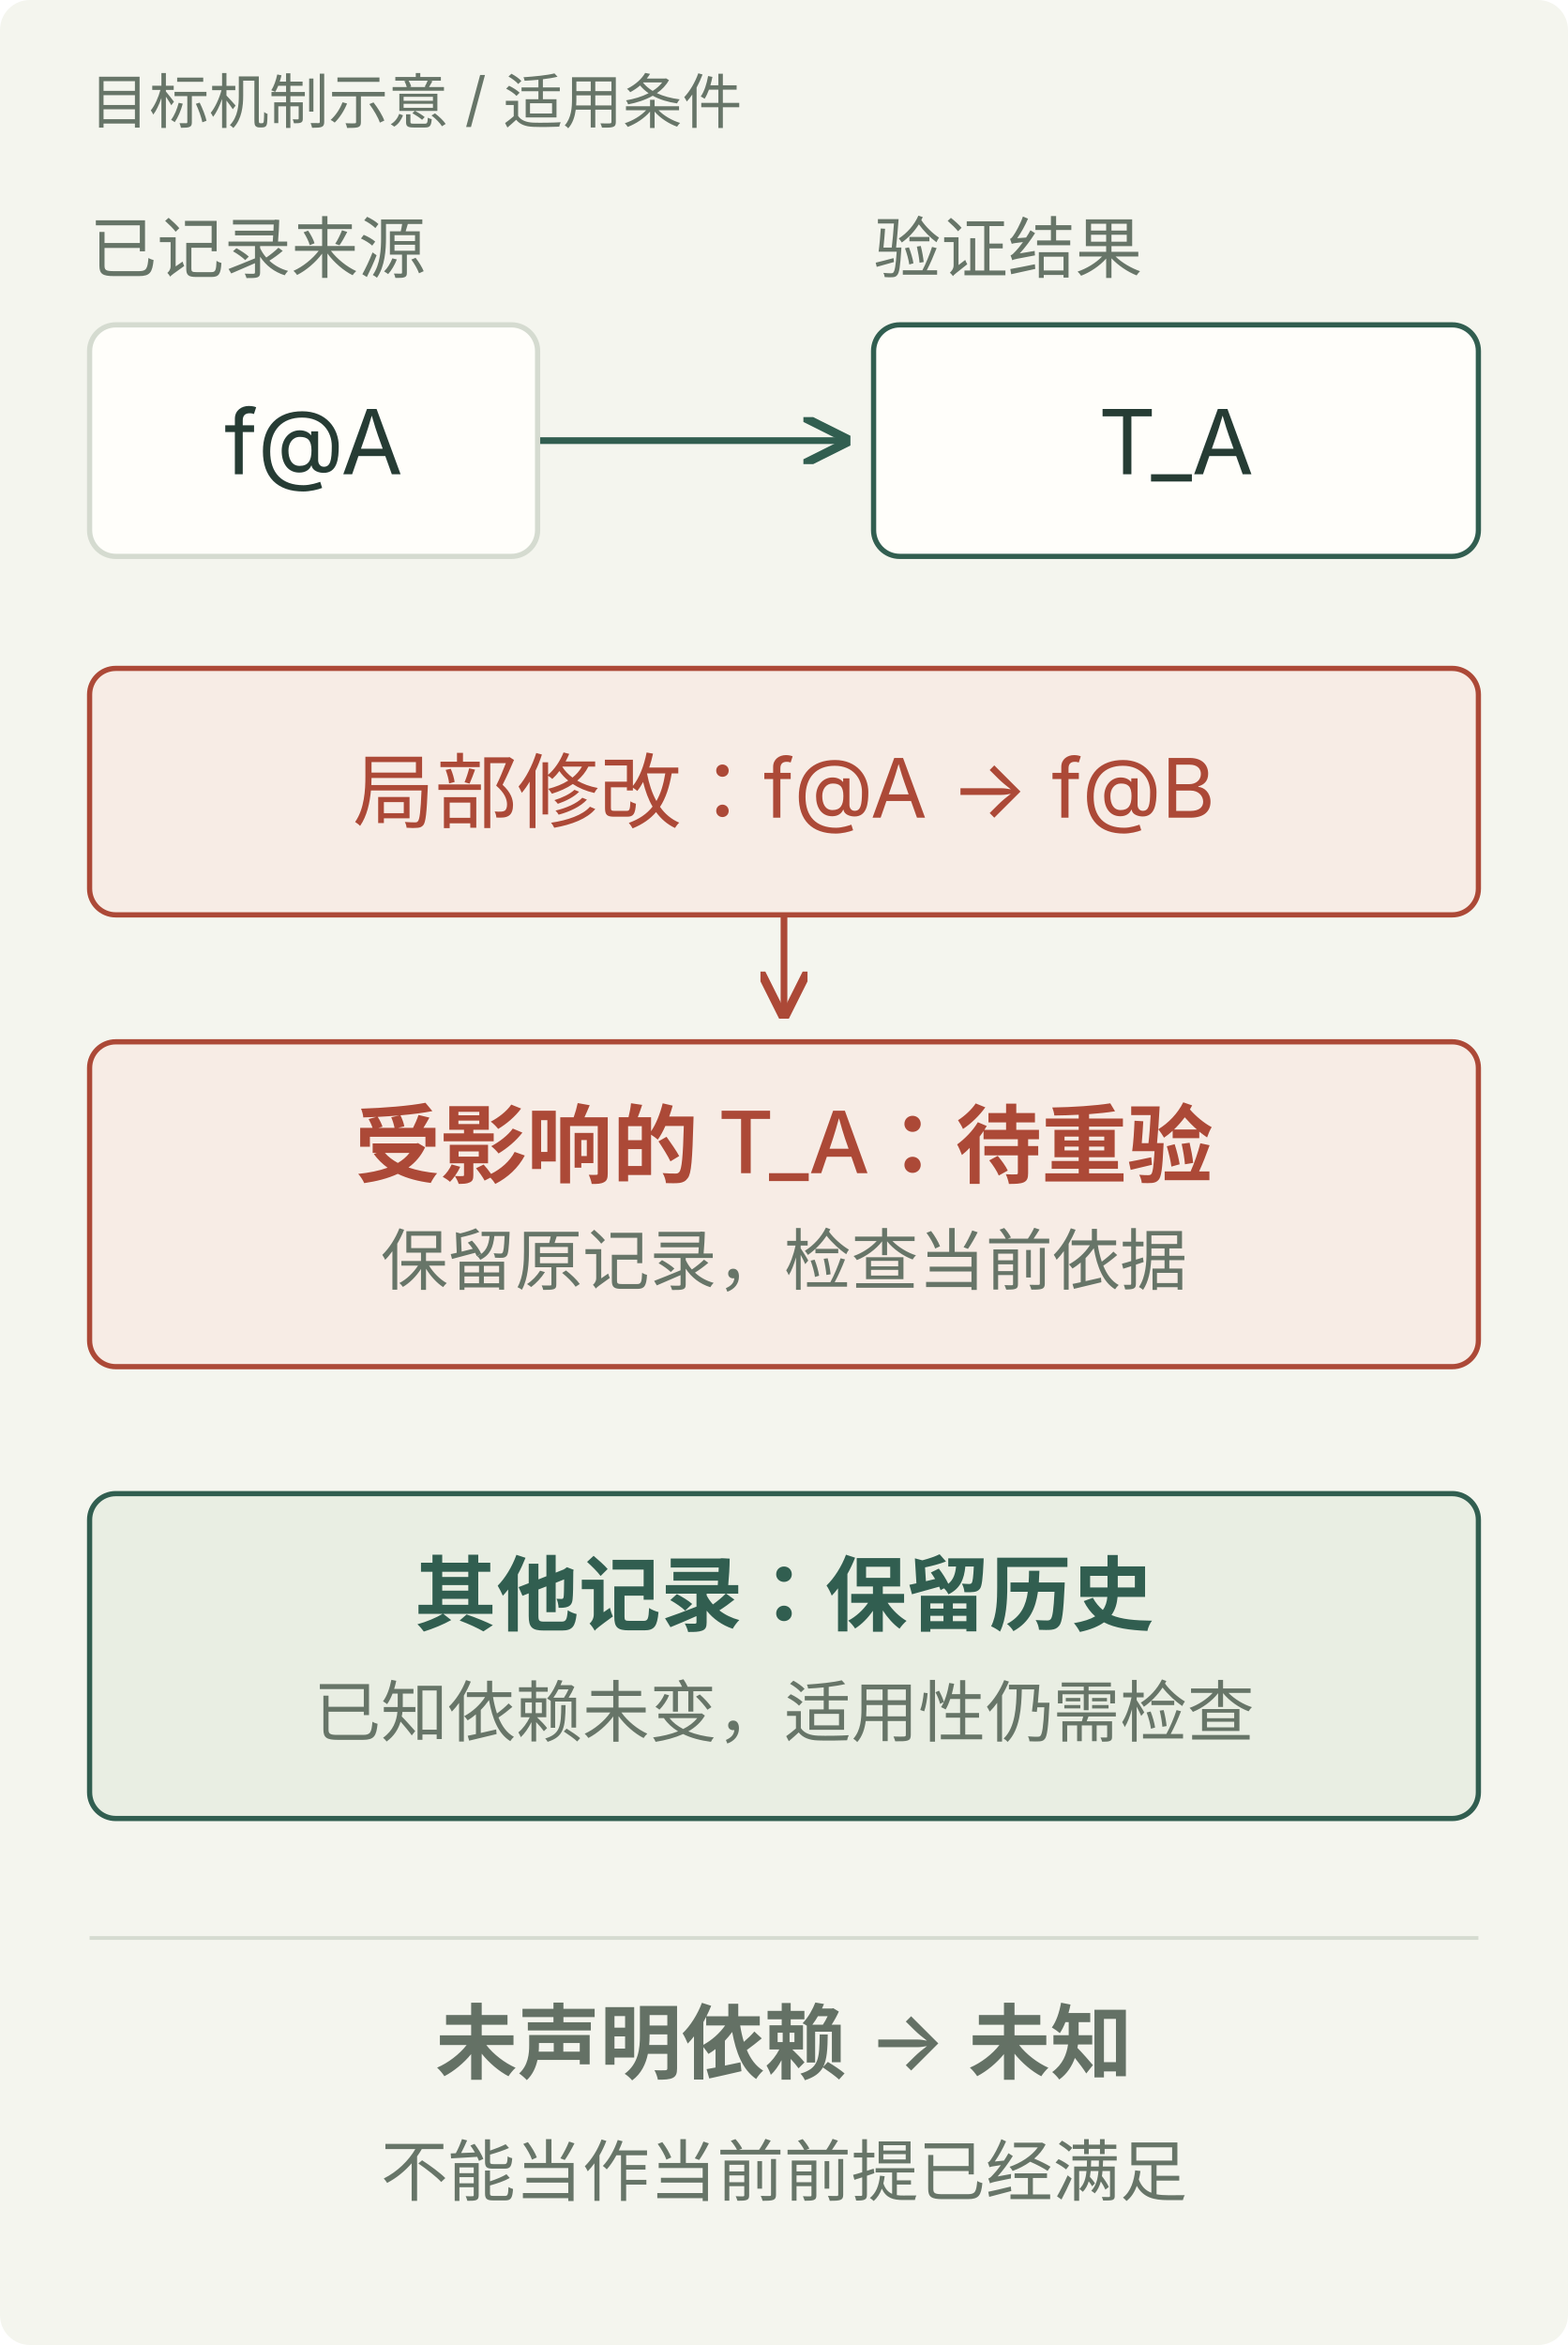
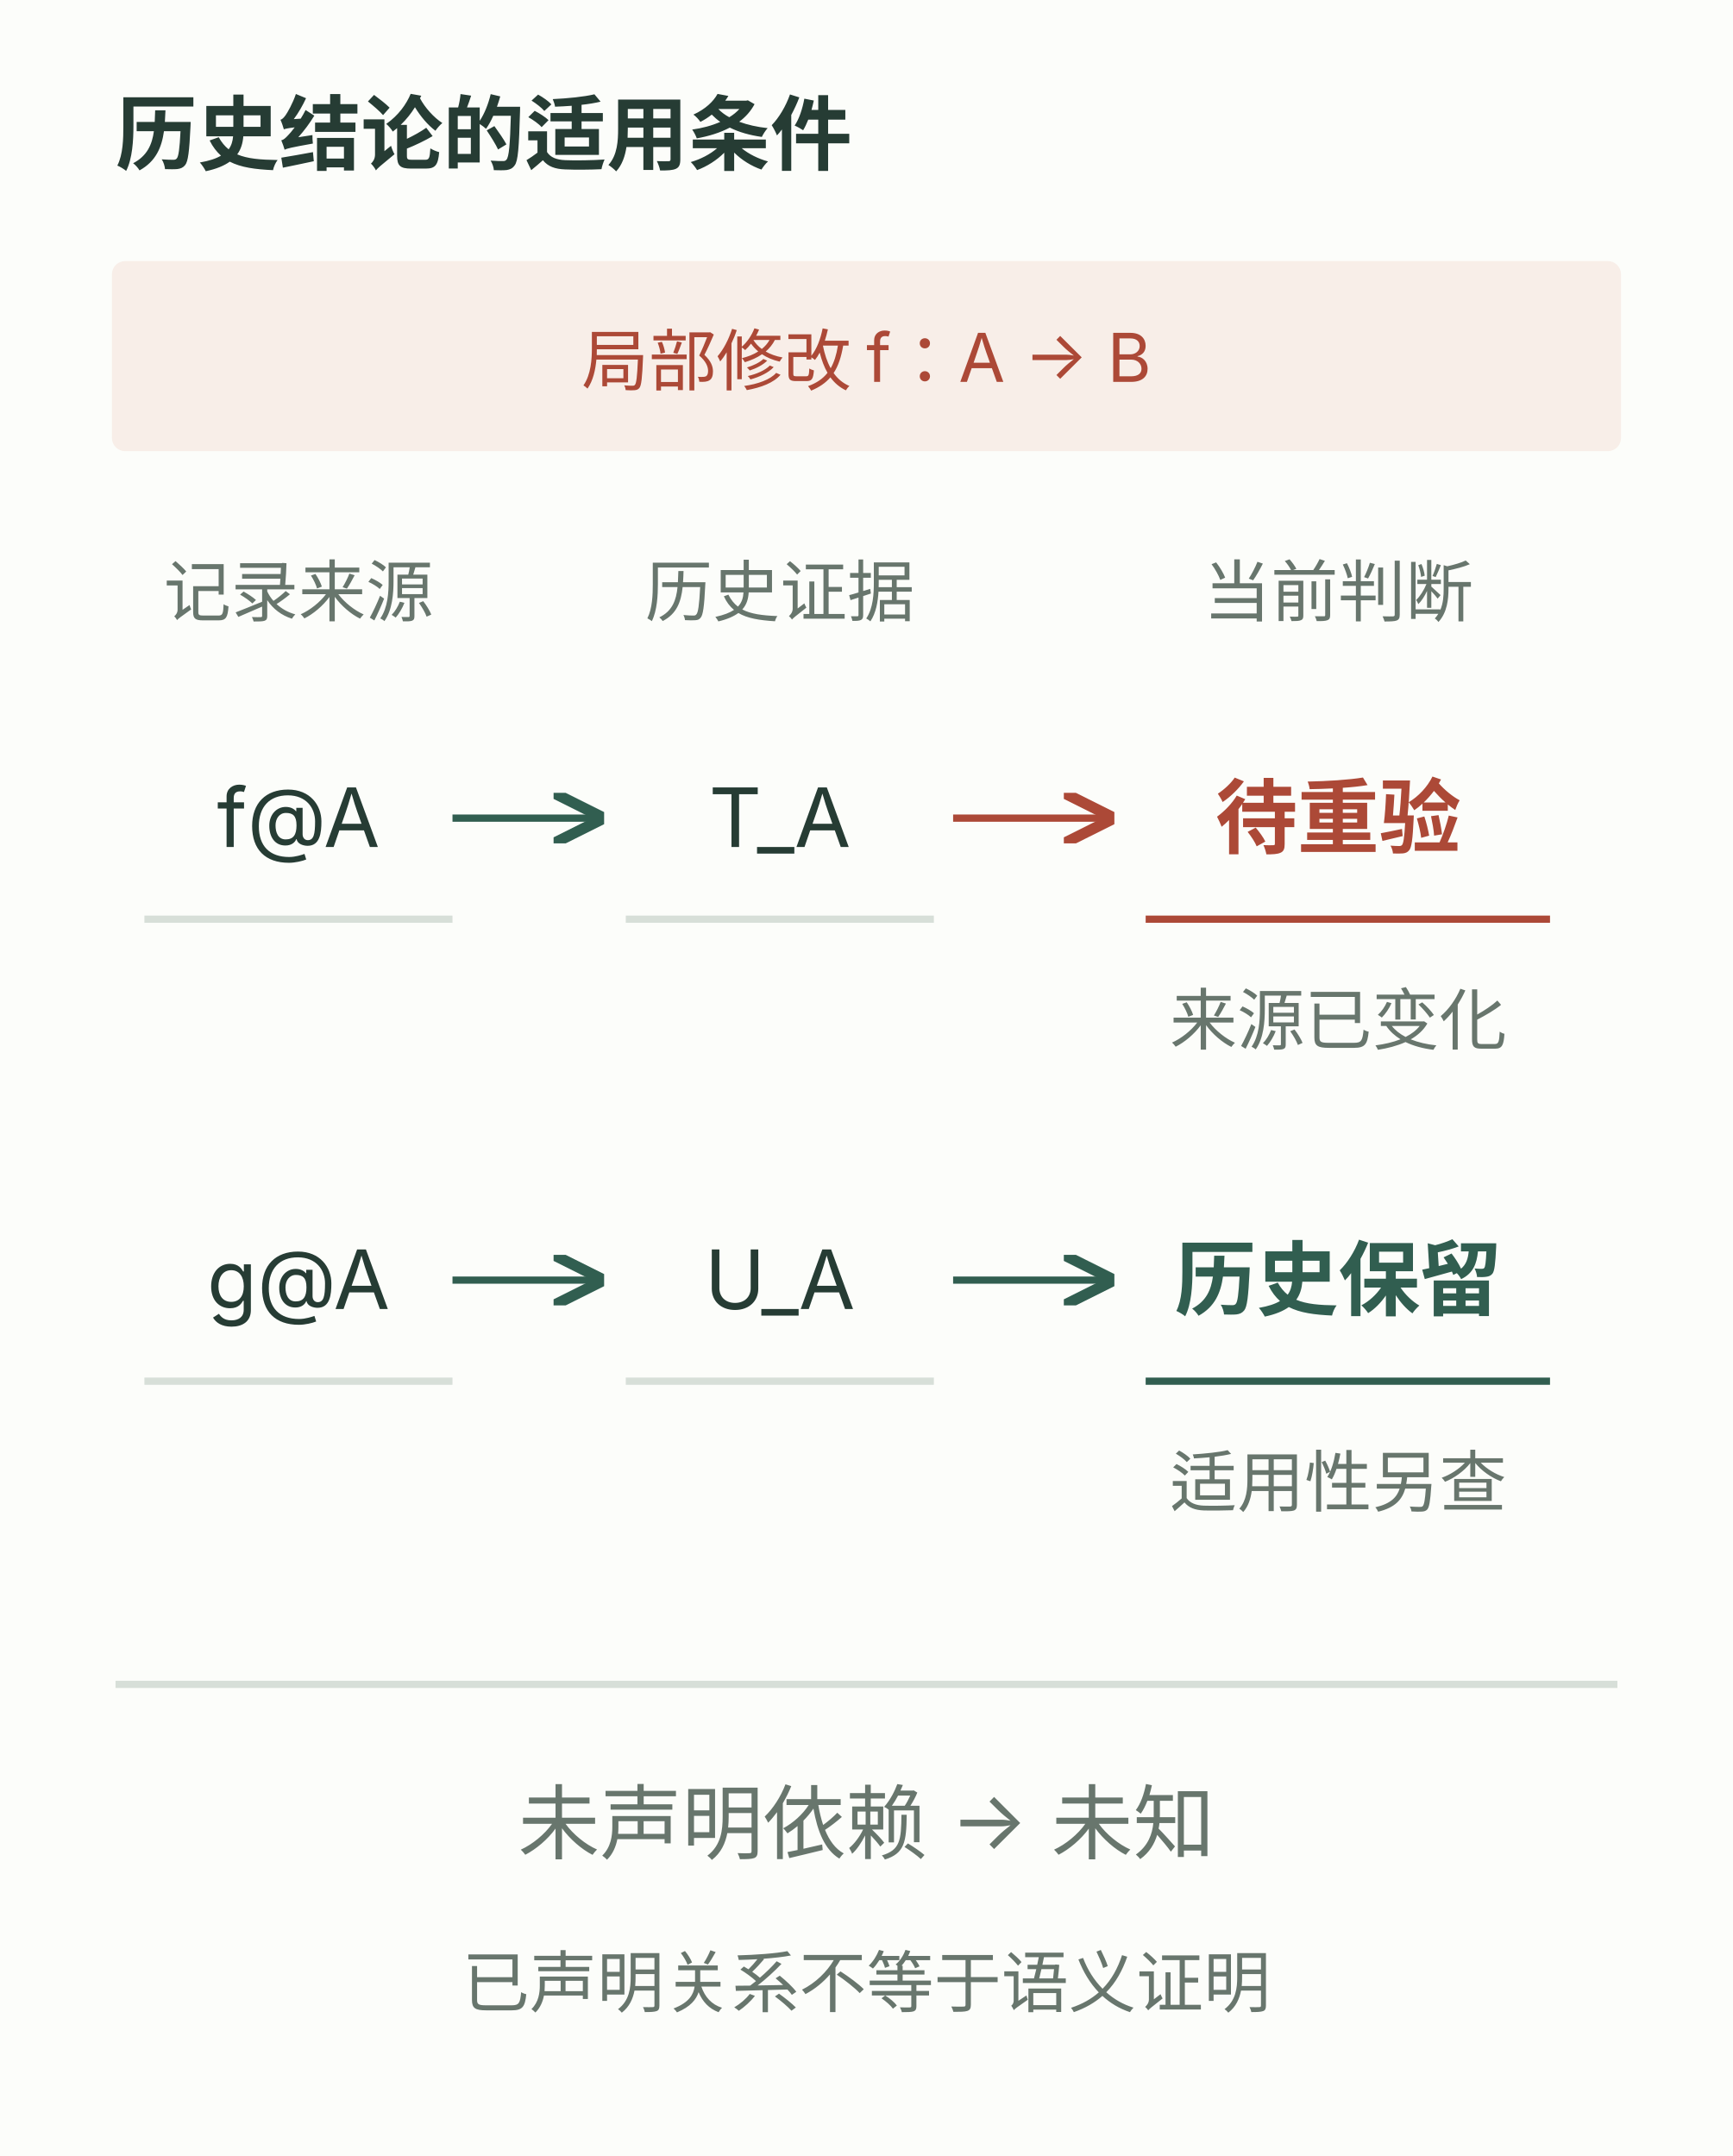
- <svg xmlns="http://www.w3.org/2000/svg" width="420" height="628" viewBox="0 0 420 628" role="img" aria-labelledby="title desc">
+ <svg xmlns="http://www.w3.org/2000/svg" width="360" height="448" viewBox="0 0 360 448" role="img" aria-labelledby="title desc">
  <defs>
    <marker id="arrow" markerWidth="7" markerHeight="7" refX="6" refY="3.5" orient="auto">
-       <path d="M0 0L7 3.5L0 7" fill="none" stroke="#315e50" stroke-width="1.3" />
+       <path d="M0 0L7 3.5L0 7" fill="none" stroke="#315e50" stroke-width="1.5" />
    </marker>
    <marker id="changed" markerWidth="7" markerHeight="7" refX="6" refY="3.5" orient="auto">
-       <path d="M0 0L7 3.5L0 7" fill="none" stroke="#ac4937" stroke-width="1.3" />
+       <path d="M0 0L7 3.5L0 7" fill="none" stroke="#ac4937" stroke-width="1.5" />
    </marker>
  </defs>
-   <rect width="420" height="628" rx="8" fill="#f4f5ee" />
+   <rect width="360" height="448" fill="#fcfdfa" />
  <g font-family="-apple-system,BlinkMacSystemFont,'Segoe UI','PingFang SC','Microsoft YaHei',sans-serif">
-     <text x="24" y="33" font-size="16" fill="#677568">目标机制示意 / 适用条件</text>
-     <text x="24" y="73" font-size="18" fill="#677568">已记录来源</text>
-     <text x="234" y="73" font-size="18" fill="#677568">验证结果</text>
-     <path d="M144 118H226" fill="none" stroke="#315e50" stroke-width="1.8" marker-end="url(#arrow)" />
-     <rect x="24" y="87" width="120" height="62" rx="7" fill="#fffefa" stroke="#d5dbd0" stroke-width="1.4" />
-     <text x="84" y="127" text-anchor="middle" font-size="24" fill="#263c34">f@A</text>
-     <rect x="234" y="87" width="162" height="62" rx="7" fill="#fffefa" stroke="#315e50" stroke-width="1.4" />
-     <text x="315" y="127" text-anchor="middle" font-size="24" fill="#263c34">T_A</text>
-     <rect x="24" y="179" width="372" height="66" rx="7" fill="#f7ece5" stroke="#ac4937" stroke-width="1.4" />
-     <text x="210" y="220" text-anchor="middle" font-size="22" fill="#ac4937">局部修改：f@A → f@B</text>
-     <path d="M210 245V271" fill="none" stroke="#ac4937" stroke-width="1.8" marker-end="url(#changed)" />
-     <rect x="24" y="279" width="372" height="87" rx="7" fill="#f7ece5" stroke="#ac4937" stroke-width="1.4" />
-     <text x="210" y="315" text-anchor="middle" font-size="23" font-weight="550" fill="#ac4937">受影响的 T_A：待重验</text>
-     <text x="210" y="344" text-anchor="middle" font-size="18" fill="#677568">保留原记录，检查当前依据</text>
-     <rect x="24" y="400" width="372" height="87" rx="7" fill="#e9eee3" stroke="#315e50" stroke-width="1.4" />
-     <text x="210" y="435" text-anchor="middle" font-size="22" font-weight="550" fill="#315e50">其他记录：保留历史</text>
-     <text x="210" y="465" text-anchor="middle" font-size="18" fill="#677568">已知依赖未变，适用性仍需检查</text>
-     <path d="M24 519H396" stroke="#d5dbd0" stroke-width="1" />
-     <text x="210" y="555" text-anchor="middle" font-size="22" font-weight="550" fill="#647165">未声明依赖 → 未知</text>
-     <text x="210" y="588" text-anchor="middle" font-size="18" fill="#677568">不能当作当前前提已经满足</text>
+     <text x="24" y="34" font-size="17" fill="#263c34" font-weight="600" text-anchor="start">历史结论的适用条件</text>
+     <rect x="24" y="55" width="312" height="38" rx="2" fill="#f8eee8" stroke="#f8eee8" stroke-width="1.5" />
+     <text x="180" y="80" font-size="14" fill="#ac4937" font-weight="400" text-anchor="middle">局部修改 f：A → B</text>
+     <text x="62" y="128" font-size="14" fill="#68766d" font-weight="400" text-anchor="middle">记录来源</text>
+     <text x="162" y="128" font-size="14" fill="#68766d" font-weight="400" text-anchor="middle">历史证据</text>
+     <text x="278" y="128" font-size="14" fill="#68766d" font-weight="400" text-anchor="middle">当前判断</text>
+     <text x="62" y="176" font-size="17" fill="#263c34" font-weight="400" text-anchor="middle">f@A</text>
+     <text x="162" y="176" font-size="17" fill="#263c34" font-weight="400" text-anchor="middle">T_A</text>
+     <text x="278" y="176" font-size="17" fill="#ac4937" font-weight="600" text-anchor="middle">待重验</text>
+     <path d="M94 170H124" fill="none" stroke="#315e50" stroke-width="1.5" stroke-linejoin="round" marker-end="url(#arrow)" />
+     <path d="M198 170H230" fill="none" stroke="#ac4937" stroke-width="1.5" stroke-linejoin="round" marker-end="url(#changed)" />
+     <path d="M30 191L94 191" fill="none" stroke="#d7dfd8" stroke-width="1.5" />
+     <path d="M130 191L194 191" fill="none" stroke="#d7dfd8" stroke-width="1.5" />
+     <path d="M238 191L322 191" fill="none" stroke="#ac4937" stroke-width="1.5" />
+     <text x="62" y="272" font-size="17" fill="#263c34" font-weight="400" text-anchor="middle">g@A</text>
+     <text x="162" y="272" font-size="17" fill="#263c34" font-weight="400" text-anchor="middle">U_A</text>
+     <text x="278" y="272" font-size="17" fill="#315e50" font-weight="600" text-anchor="middle">历史保留</text>
+     <path d="M94 266H124" fill="none" stroke="#315e50" stroke-width="1.5" stroke-linejoin="round" marker-end="url(#arrow)" />
+     <path d="M198 266H230" fill="none" stroke="#315e50" stroke-width="1.5" stroke-linejoin="round" marker-end="url(#arrow)" />
+     <path d="M30 287L94 287" fill="none" stroke="#d7dfd8" stroke-width="1.5" />
+     <path d="M130 287L194 287" fill="none" stroke="#d7dfd8" stroke-width="1.5" />
+     <path d="M238 287L322 287" fill="none" stroke="#315e50" stroke-width="1.5" />
+     <text x="278" y="217" font-size="14" fill="#68766d" font-weight="400" text-anchor="middle">来源已变化</text>
+     <text x="278" y="313" font-size="14" fill="#68766d" font-weight="400" text-anchor="middle">适用性另查</text>
+     <path d="M24 350L336 350" fill="none" stroke="#d7dfd8" stroke-width="1.5" />
+     <text x="180" y="385" font-size="17" fill="#68766d" font-weight="400" text-anchor="middle">未声明依赖 → 未知</text>
+     <text x="180" y="417" font-size="14" fill="#68766d" font-weight="400" text-anchor="middle">已声明关系不等于语义证明</text>
  </g>
</svg>
